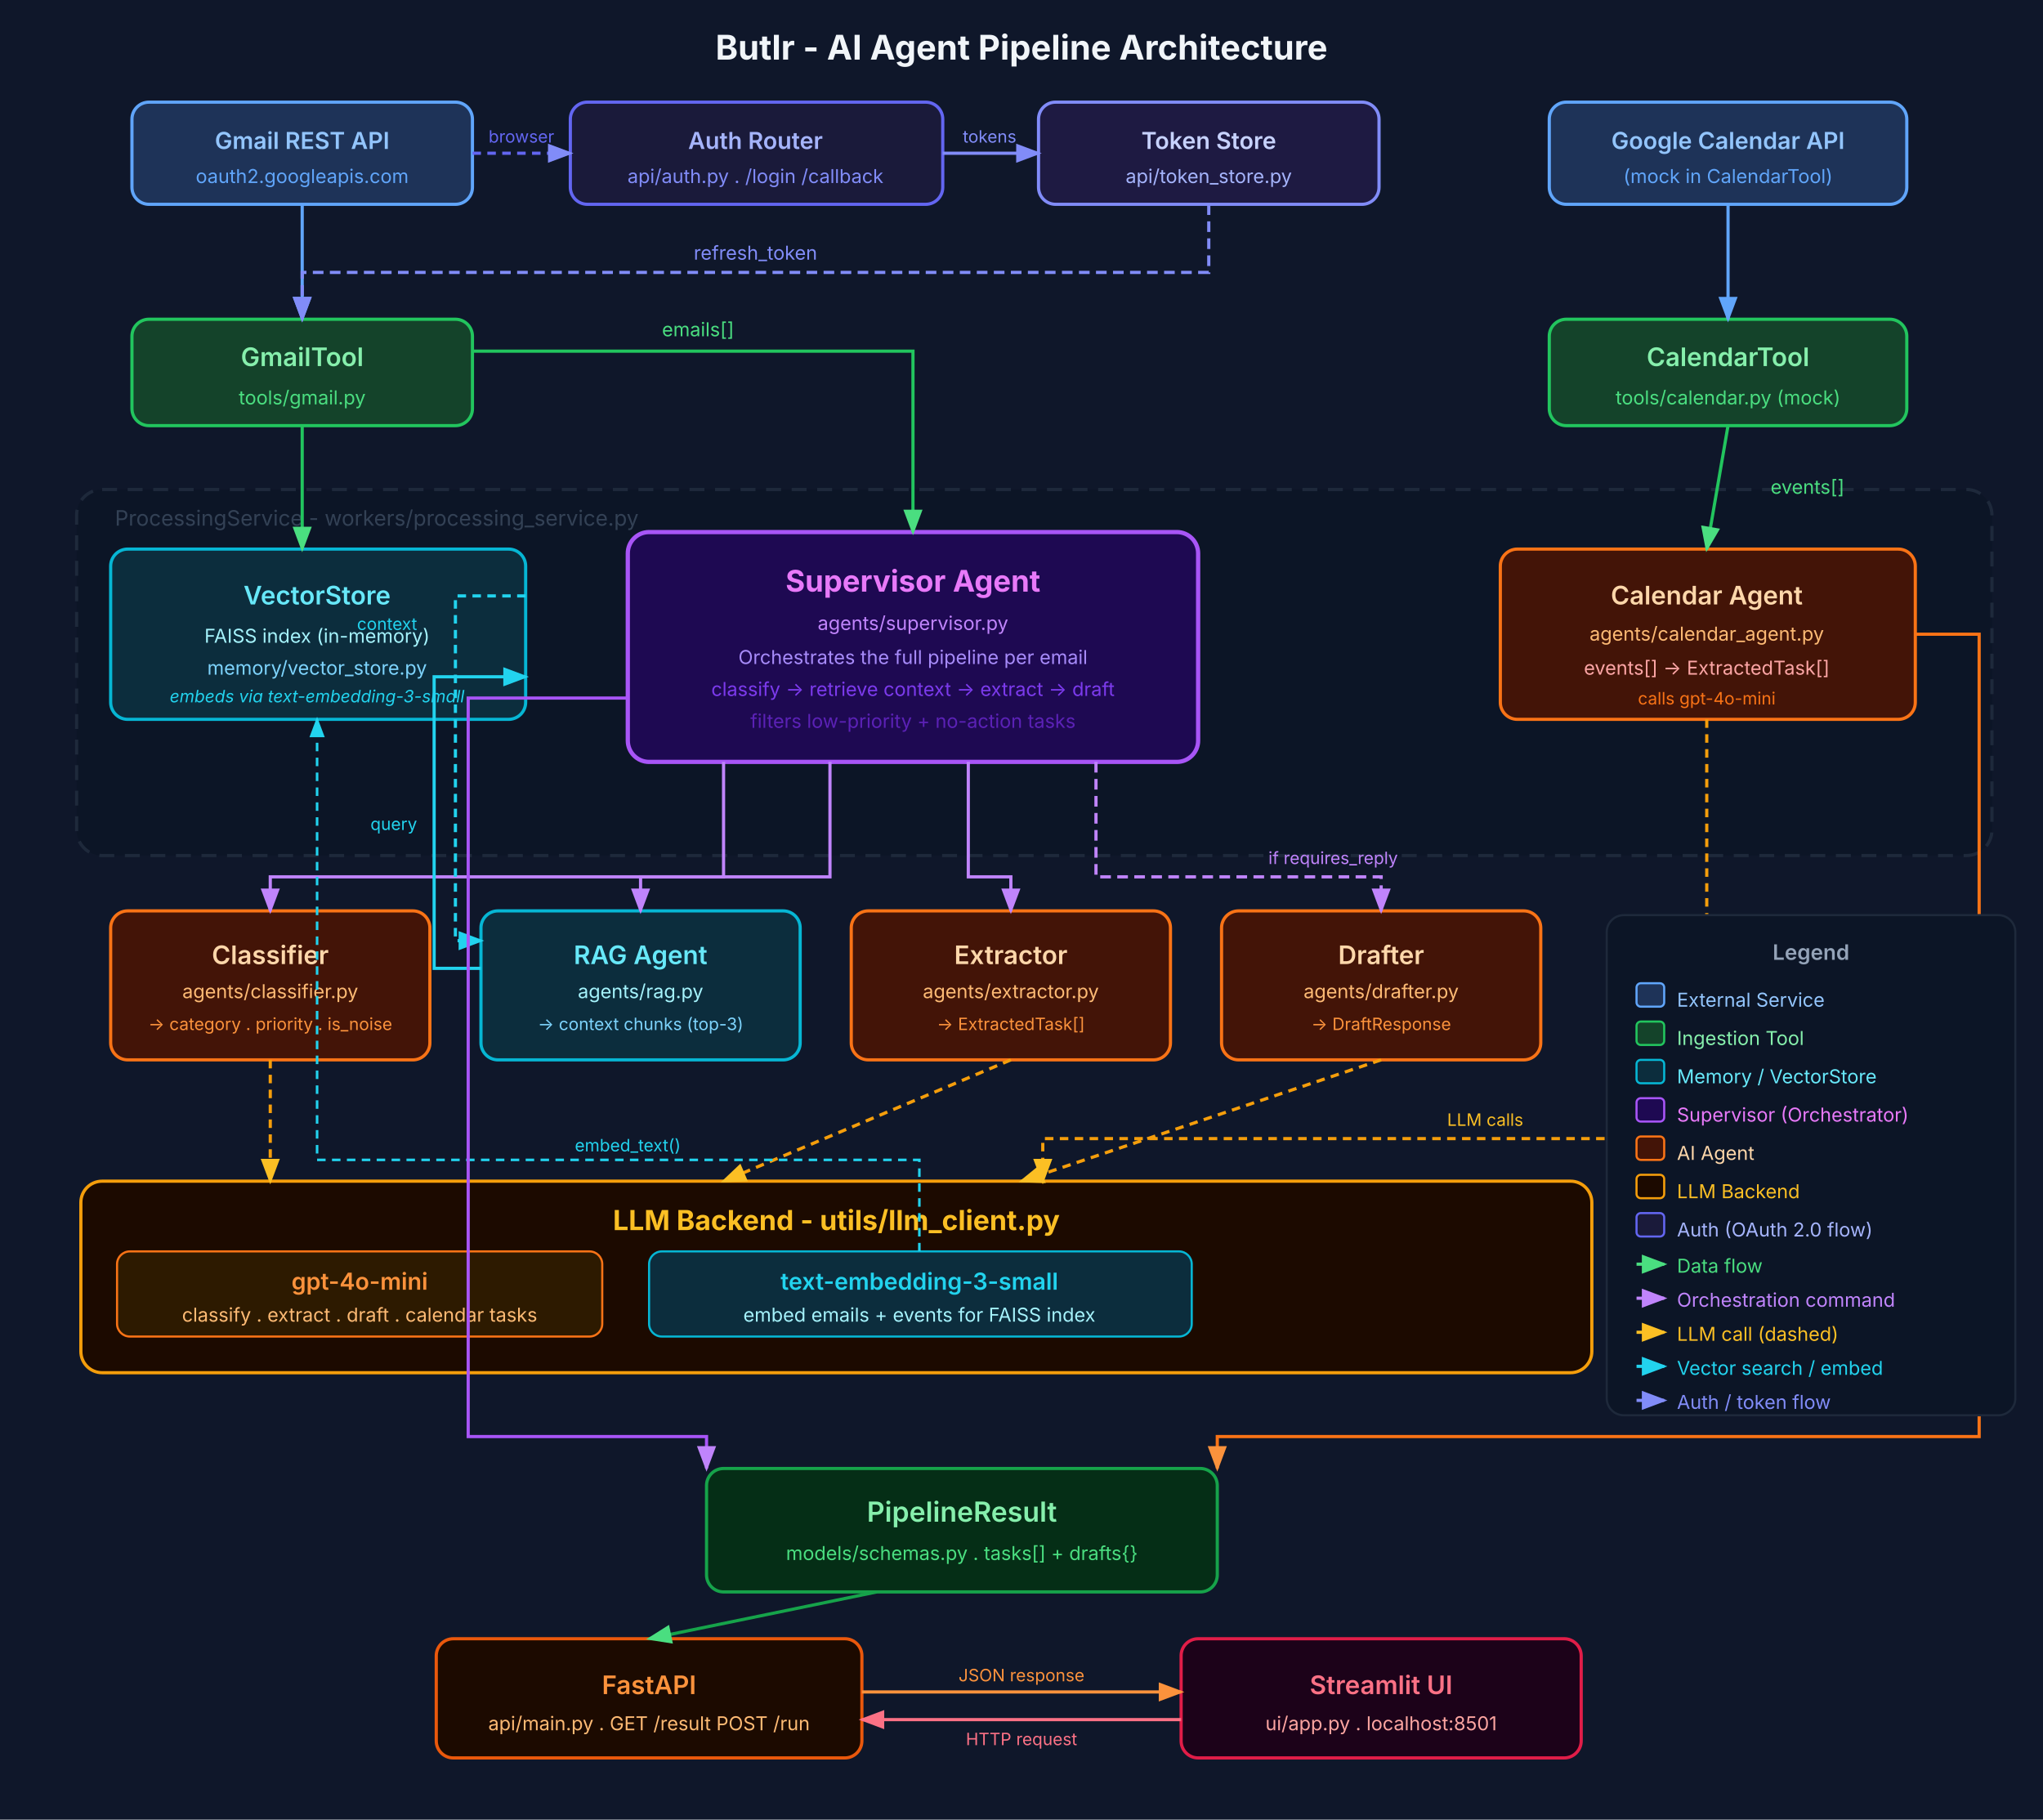
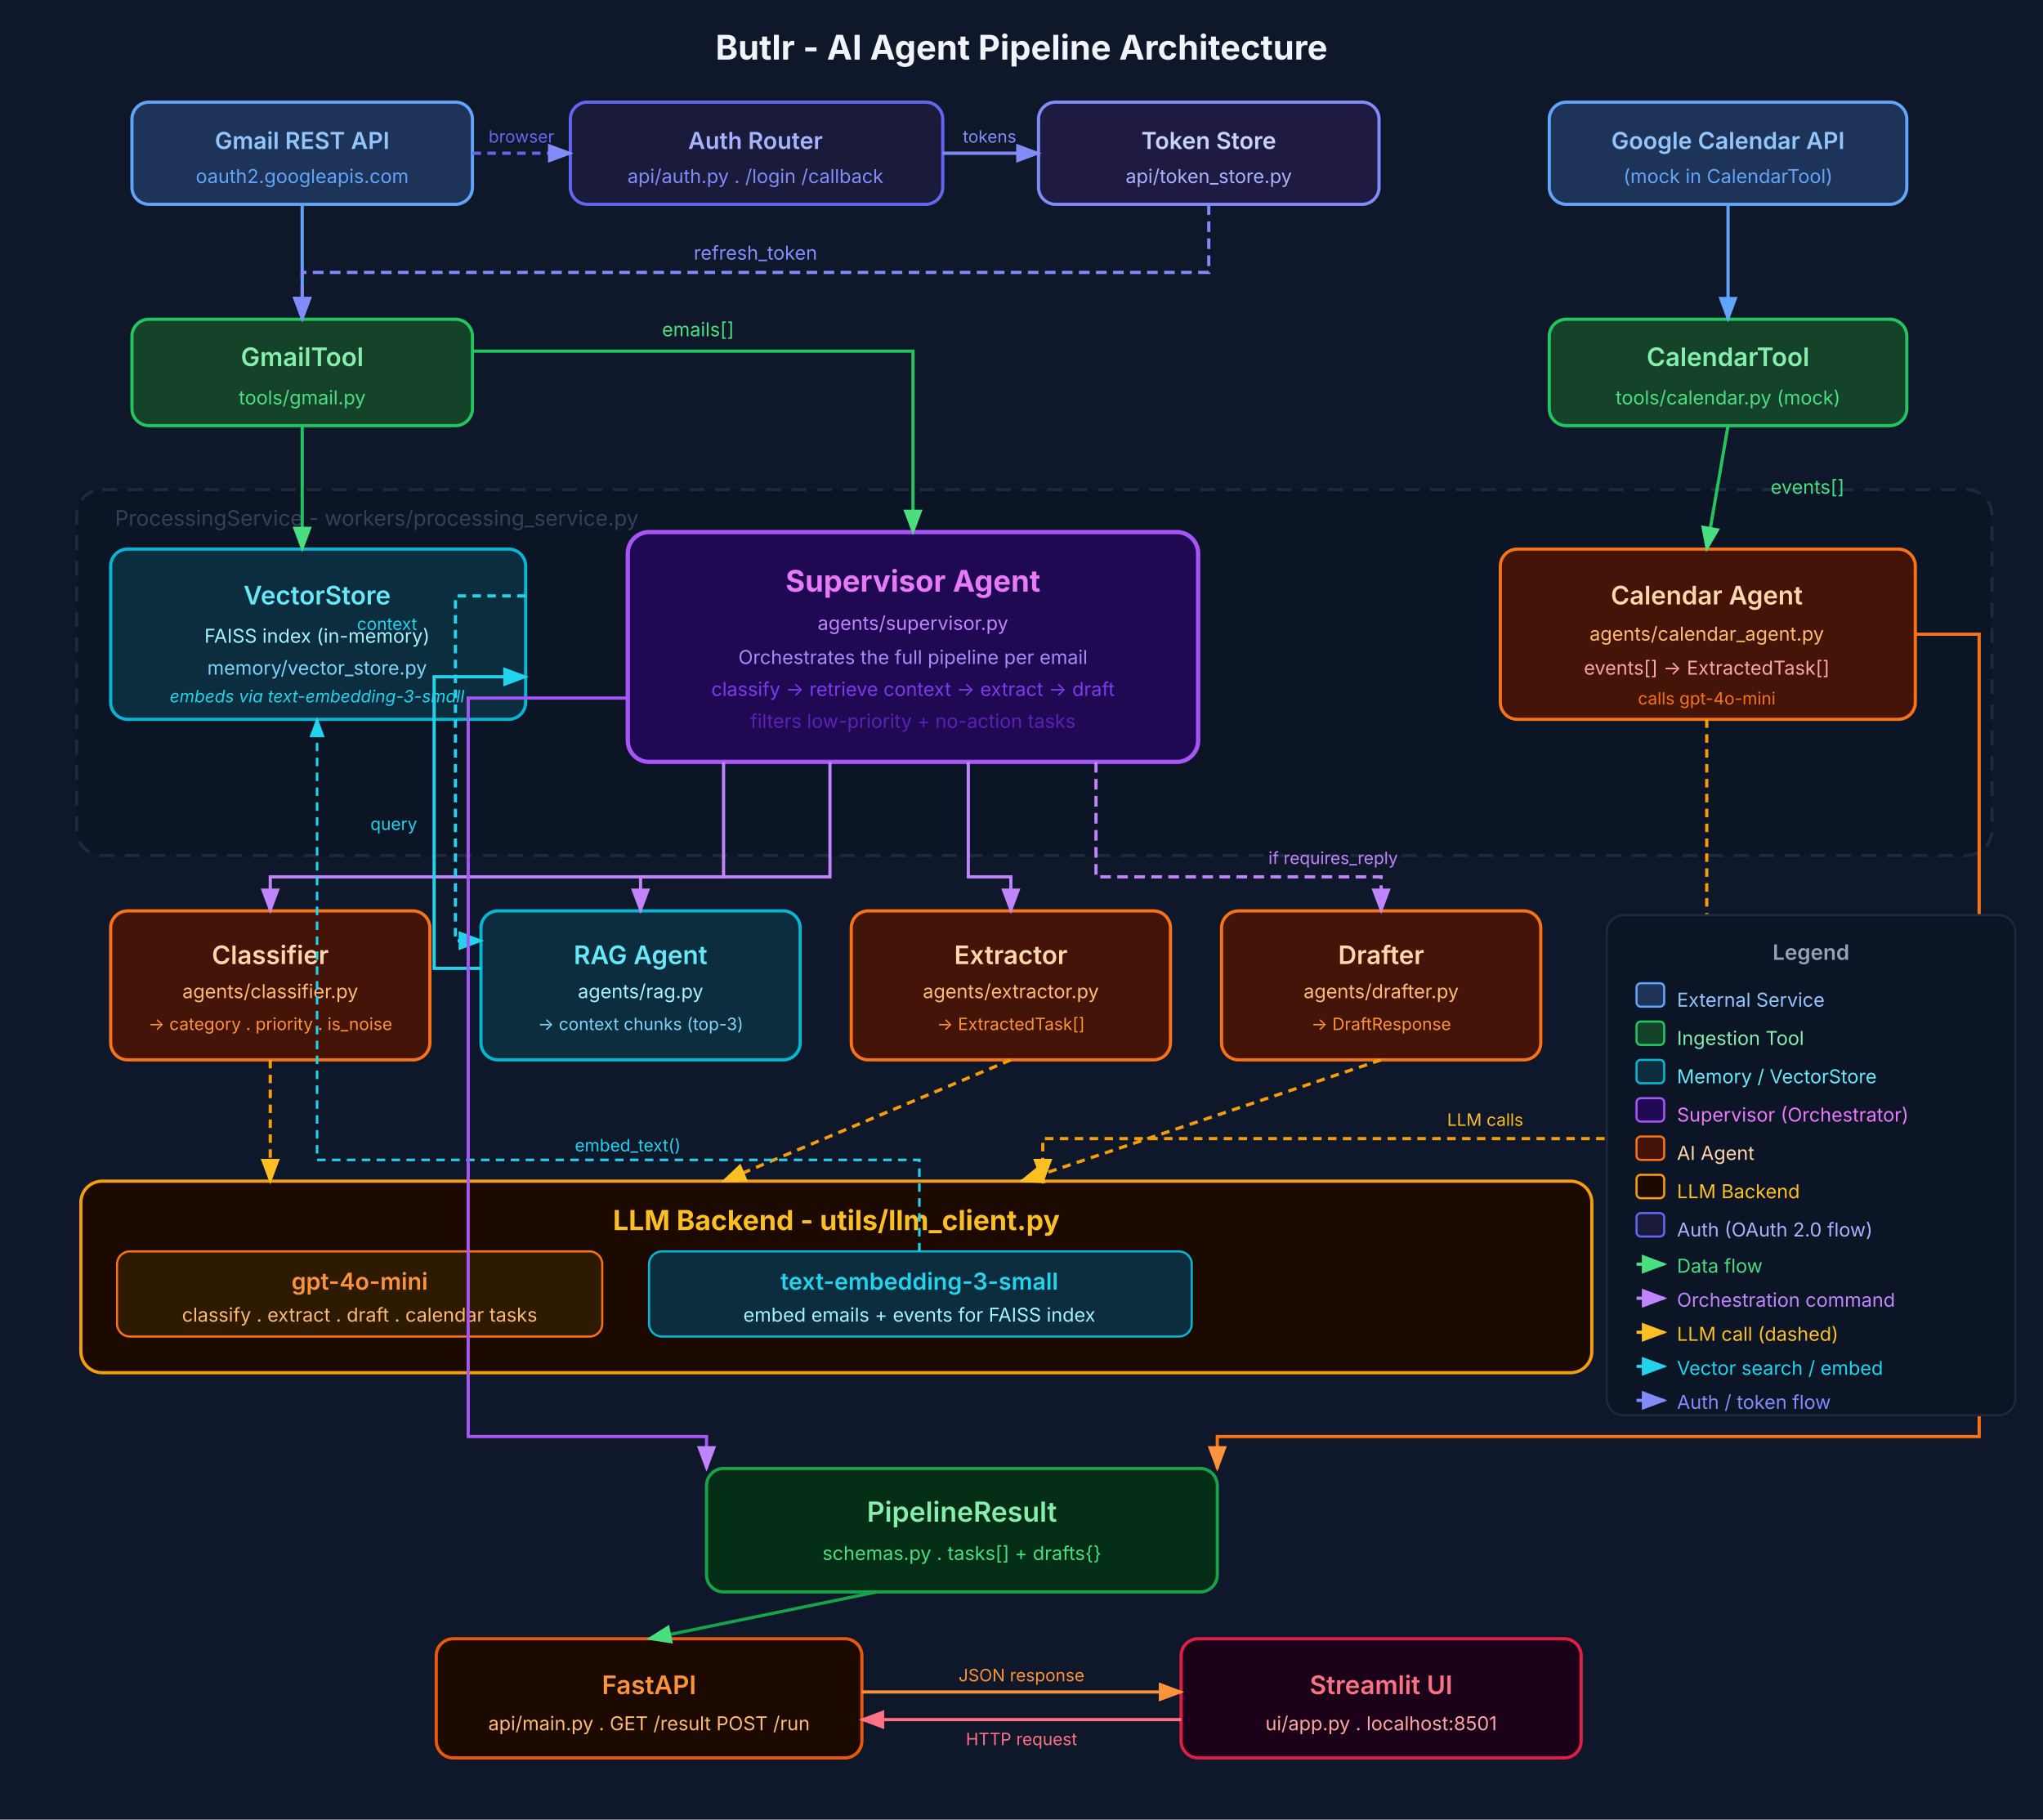
<svg xmlns="http://www.w3.org/2000/svg" width="960" height="855" viewBox="0 0 960 855" font-family="'Inter', system-ui, -apple-system, sans-serif">
  <defs>
    <marker id="a-blue" markerWidth="8" markerHeight="6" refX="7" refY="3" orient="auto">
      <polygon points="0 0,8 3,0 6" fill="#60a5fa" />
    </marker>
    <marker id="a-green" markerWidth="8" markerHeight="6" refX="7" refY="3" orient="auto">
      <polygon points="0 0,8 3,0 6" fill="#4ade80" />
    </marker>
    <marker id="a-purple" markerWidth="8" markerHeight="6" refX="7" refY="3" orient="auto">
      <polygon points="0 0,8 3,0 6" fill="#c084fc" />
    </marker>
    <marker id="a-amber" markerWidth="8" markerHeight="6" refX="7" refY="3" orient="auto">
      <polygon points="0 0,8 3,0 6" fill="#fbbf24" />
    </marker>
    <marker id="a-cyan" markerWidth="8" markerHeight="6" refX="7" refY="3" orient="auto">
      <polygon points="0 0,8 3,0 6" fill="#22d3ee" />
    </marker>
    <marker id="a-indigo" markerWidth="8" markerHeight="6" refX="7" refY="3" orient="auto">
      <polygon points="0 0,8 3,0 6" fill="#818cf8" />
    </marker>
    <marker id="a-orange" markerWidth="8" markerHeight="6" refX="7" refY="3" orient="auto">
      <polygon points="0 0,8 3,0 6" fill="#fb923c" />
    </marker>
    <marker id="a-rose" markerWidth="8" markerHeight="6" refX="7" refY="3" orient="auto">
      <polygon points="0 0,8 3,0 6" fill="#fb7185" />
    </marker>
  </defs>
  <rect width="960" height="855" fill="#0f172a" />
  <text x="480" y="28" text-anchor="middle" fill="#f1f5f9" font-size="16" font-weight="700">Butlr - AI Agent Pipeline Architecture</text>
  <rect x="62" y="48" width="160" height="48" rx="8" fill="#1e3358" stroke="#60a5fa" stroke-width="1.5" />
  <text x="142" y="70" text-anchor="middle" fill="#93c5fd" font-size="11" font-weight="600">Gmail REST API</text>
  <text x="142" y="86" text-anchor="middle" fill="#60a5fa" font-size="9">oauth2.googleapis.com</text>
  <rect x="268" y="48" width="175" height="48" rx="8" fill="#1a1a3a" stroke="#6366f1" stroke-width="1.5" />
  <text x="355" y="70" text-anchor="middle" fill="#a5b4fc" font-size="11" font-weight="600">Auth Router</text>
  <text x="355" y="86" text-anchor="middle" fill="#818cf8" font-size="9">api/auth.py  .  /login  /callback</text>
  <rect x="488" y="48" width="160" height="48" rx="8" fill="#1e1a42" stroke="#818cf8" stroke-width="1.5" />
  <text x="568" y="70" text-anchor="middle" fill="#c7d2fe" font-size="11" font-weight="600">Token Store</text>
  <text x="568" y="86" text-anchor="middle" fill="#a5b4fc" font-size="9">api/token_store.py</text>
  <rect x="728" y="48" width="168" height="48" rx="8" fill="#1e3358" stroke="#60a5fa" stroke-width="1.5" />
  <text x="812" y="70" text-anchor="middle" fill="#93c5fd" font-size="11" font-weight="600">Google Calendar API</text>
  <text x="812" y="86" text-anchor="middle" fill="#60a5fa" font-size="9">(mock in CalendarTool)</text>
  <line x1="222" y1="72" x2="268" y2="72" stroke="#6366f1" stroke-width="1.5" stroke-dasharray="4,3" marker-end="url(#a-indigo)" />
  <text x="245" y="67" text-anchor="middle" fill="#6366f1" font-size="8">browser</text>
  <line x1="443" y1="72" x2="488" y2="72" stroke="#818cf8" stroke-width="1.5" marker-end="url(#a-indigo)" />
  <text x="465" y="67" text-anchor="middle" fill="#818cf8" font-size="8">tokens</text>
  <rect x="62" y="150" width="160" height="50" rx="8" fill="#14432a" stroke="#22c55e" stroke-width="1.5" />
  <text x="142" y="172" text-anchor="middle" fill="#86efac" font-size="12" font-weight="600">GmailTool</text>
  <text x="142" y="190" text-anchor="middle" fill="#4ade80" font-size="9">tools/gmail.py</text>
  <rect x="728" y="150" width="168" height="50" rx="8" fill="#14432a" stroke="#22c55e" stroke-width="1.5" />
  <text x="812" y="172" text-anchor="middle" fill="#86efac" font-size="12" font-weight="600">CalendarTool</text>
  <text x="812" y="190" text-anchor="middle" fill="#4ade80" font-size="9">tools/calendar.py (mock)</text>
  <line x1="142" y1="96" x2="142" y2="150" stroke="#60a5fa" stroke-width="1.5" marker-end="url(#a-blue)" />
  <path d="M568,96 L568,128 L142,128 L142,150" fill="none" stroke="#818cf8" stroke-width="1.5" stroke-dasharray="5,3" marker-end="url(#a-indigo)" />
  <text x="355" y="122" text-anchor="middle" fill="#818cf8" font-size="9">refresh_token</text>
  <line x1="812" y1="96" x2="812" y2="150" stroke="#60a5fa" stroke-width="1.5" marker-end="url(#a-blue)" />
  <rect x="36" y="230" width="900" height="172" rx="12" fill="#0c1526" stroke="#1e293b" stroke-width="1.5" stroke-dasharray="7,5" />
  <text x="54" y="247" fill="#334155" font-size="10">ProcessingService - workers/processing_service.py</text>
  <rect x="52" y="258" width="195" height="80" rx="8" fill="#0c2d3d" stroke="#06b6d4" stroke-width="1.5" />
  <text x="149" y="284" text-anchor="middle" fill="#67e8f9" font-size="12" font-weight="600">VectorStore</text>
  <text x="149" y="302" text-anchor="middle" fill="#a5f3fc" font-size="9">FAISS index (in-memory)</text>
  <text x="149" y="317" text-anchor="middle" fill="#7dd3fc" font-size="9">memory/vector_store.py</text>
  <text x="149" y="330" text-anchor="middle" fill="#22d3ee" font-size="8" font-style="italic">embeds via text-embedding-3-small</text>
  <rect x="295" y="250" width="268" height="108" rx="10" fill="#1e0952" stroke="#a855f7" stroke-width="2" />
  <text x="429" y="278" text-anchor="middle" fill="#e879f9" font-size="14" font-weight="700">Supervisor Agent</text>
  <text x="429" y="296" text-anchor="middle" fill="#c084fc" font-size="9">agents/supervisor.py</text>
  <text x="429" y="312" text-anchor="middle" fill="#a78bfa" font-size="9">Orchestrates the full pipeline per email</text>
  <text x="429" y="327" text-anchor="middle" fill="#7c3aed" font-size="9">classify  -&gt;  retrieve context  -&gt;  extract  -&gt;  draft</text>
  <text x="429" y="342" text-anchor="middle" fill="#5b21b6" font-size="9">filters low-priority + no-action tasks</text>
  <rect x="705" y="258" width="195" height="80" rx="8" fill="#431407" stroke="#f97316" stroke-width="1.5" />
  <text x="802" y="284" text-anchor="middle" fill="#fed7aa" font-size="12" font-weight="600">Calendar Agent</text>
  <text x="802" y="301" text-anchor="middle" fill="#fdba74" font-size="9">agents/calendar_agent.py</text>
  <text x="802" y="317" text-anchor="middle" fill="#fca5a5" font-size="9">events[] -&gt; ExtractedTask[]</text>
  <text x="802" y="331" text-anchor="middle" fill="#f97316" font-size="8">calls gpt-4o-mini</text>
  <line x1="142" y1="200" x2="142" y2="258" stroke="#22c55e" stroke-width="1.5" marker-end="url(#a-green)" />
  <path d="M222,165 L429,165 L429,250" fill="none" stroke="#22c55e" stroke-width="1.5" marker-end="url(#a-green)" />
  <text x="328" y="158" text-anchor="middle" fill="#4ade80" font-size="9">emails[]</text>
  <line x1="812" y1="200" x2="802" y2="258" stroke="#22c55e" stroke-width="1.5" marker-end="url(#a-green)" />
  <text x="832" y="232" fill="#4ade80" font-size="9">events[]</text>
  <rect x="52" y="428" width="150" height="70" rx="8" fill="#431407" stroke="#f97316" stroke-width="1.5" />
  <text x="127" y="453" text-anchor="middle" fill="#fed7aa" font-size="12" font-weight="600">Classifier</text>
  <text x="127" y="469" text-anchor="middle" fill="#fdba74" font-size="9">agents/classifier.py</text>
  <text x="127" y="484" text-anchor="middle" fill="#fb923c" font-size="8">-&gt; category . priority . is_noise</text>
  <rect x="226" y="428" width="150" height="70" rx="8" fill="#0c2d3d" stroke="#06b6d4" stroke-width="1.5" />
  <text x="301" y="453" text-anchor="middle" fill="#67e8f9" font-size="12" font-weight="600">RAG Agent</text>
  <text x="301" y="469" text-anchor="middle" fill="#a5f3fc" font-size="9">agents/rag.py</text>
  <text x="301" y="484" text-anchor="middle" fill="#7dd3fc" font-size="8">-&gt; context chunks (top-3)</text>
  <rect x="400" y="428" width="150" height="70" rx="8" fill="#431407" stroke="#f97316" stroke-width="1.5" />
  <text x="475" y="453" text-anchor="middle" fill="#fed7aa" font-size="12" font-weight="600">Extractor</text>
  <text x="475" y="469" text-anchor="middle" fill="#fdba74" font-size="9">agents/extractor.py</text>
  <text x="475" y="484" text-anchor="middle" fill="#fb923c" font-size="8">-&gt; ExtractedTask[]</text>
  <rect x="574" y="428" width="150" height="70" rx="8" fill="#431407" stroke="#f97316" stroke-width="1.5" />
  <text x="649" y="453" text-anchor="middle" fill="#fed7aa" font-size="12" font-weight="600">Drafter</text>
  <text x="649" y="469" text-anchor="middle" fill="#fdba74" font-size="9">agents/drafter.py</text>
  <text x="649" y="484" text-anchor="middle" fill="#fb923c" font-size="8">-&gt; DraftResponse</text>
  <path d="M340,358 L340,412 L127,412 L127,428" fill="none" stroke="#c084fc" stroke-width="1.5" marker-end="url(#a-purple)" />
  <path d="M390,358 L390,412 L301,412 L301,428" fill="none" stroke="#c084fc" stroke-width="1.5" marker-end="url(#a-purple)" />
  <path d="M455,358 L455,412 L475,412 L475,428" fill="none" stroke="#c084fc" stroke-width="1.5" marker-end="url(#a-purple)" />
  <path d="M515,358 L515,412 L649,412 L649,428" fill="none" stroke="#c084fc" stroke-width="1.5" stroke-dasharray="5,3" marker-end="url(#a-purple)" />
  <text x="596" y="406" fill="#c084fc" font-size="8">if requires_reply</text>
  <path d="M226,455 L204,455 L204,318 L247,318" fill="none" stroke="#22d3ee" stroke-width="1.5" marker-end="url(#a-cyan)" />
  <path d="M247,280 L214,280 L214,442 L226,442" fill="none" stroke="#22d3ee" stroke-width="1.5" stroke-dasharray="4,3" marker-end="url(#a-cyan)" />
  <text x="196" y="390" text-anchor="end" fill="#22d3ee" font-size="8">query</text>
  <text x="196" y="296" text-anchor="end" fill="#22d3ee" font-size="8">context</text>
  <rect x="38" y="555" width="710" height="90" rx="10" fill="#1c0a00" stroke="#f59e0b" stroke-width="1.5" />
  <text x="393" y="578" text-anchor="middle" fill="#fbbf24" font-size="13" font-weight="700">LLM Backend - utils/llm_client.py</text>
  <rect x="55" y="588" width="228" height="40" rx="6" fill="#2d1a00" stroke="#f97316" stroke-width="1" />
  <text x="169" y="606" text-anchor="middle" fill="#fb923c" font-size="11" font-weight="600">gpt-4o-mini</text>
  <text x="169" y="621" text-anchor="middle" fill="#fdba74" font-size="9">classify . extract . draft . calendar tasks</text>
  <rect x="305" y="588" width="255" height="40" rx="6" fill="#0c2d3d" stroke="#06b6d4" stroke-width="1" />
  <text x="432" y="606" text-anchor="middle" fill="#22d3ee" font-size="11" font-weight="600">text-embedding-3-small</text>
  <text x="432" y="621" text-anchor="middle" fill="#a5f3fc" font-size="9">embed emails + events for FAISS index</text>
  <line x1="127" y1="498" x2="127" y2="555" stroke="#f59e0b" stroke-width="1.5" stroke-dasharray="4,3" marker-end="url(#a-amber)" />
  <line x1="475" y1="498" x2="340" y2="555" stroke="#f59e0b" stroke-width="1.5" stroke-dasharray="4,3" marker-end="url(#a-amber)" />
  <line x1="649" y1="498" x2="480" y2="555" stroke="#f59e0b" stroke-width="1.5" stroke-dasharray="4,3" marker-end="url(#a-amber)" />
  <path d="M802,338 L802,535 L490,535 L490,555" fill="none" stroke="#f59e0b" stroke-width="1.5" stroke-dasharray="4,3" marker-end="url(#a-amber)" />
  <text x="680" y="529" fill="#fbbf24" font-size="8">LLM calls</text>
  <path d="M432,588 L432,545 L149,545 L149,338" fill="none" stroke="#22d3ee" stroke-width="1.2" stroke-dasharray="4,3" marker-end="url(#a-cyan)" />
  <text x="295" y="541" text-anchor="middle" fill="#22d3ee" font-size="8">embed_text()</text>
  <rect x="332" y="690" width="240" height="58" rx="8" fill="#052e16" stroke="#16a34a" stroke-width="1.5" />
  <text x="452" y="715" text-anchor="middle" fill="#86efac" font-size="13" font-weight="600">PipelineResult</text>
-   <text x="452" y="733" text-anchor="middle" fill="#4ade80" font-size="9">models/schemas.py  .  tasks[] + drafts{}</text>
+   <text x="452" y="733" text-anchor="middle" fill="#4ade80" font-size="9">schemas.py  .  tasks[] + drafts{}</text>
  <path d="M295,328 L220,328 L220,675 L332,675 L332,690" fill="none" stroke="#a855f7" stroke-width="1.5" marker-end="url(#a-purple)" />
  <path d="M900,298 L930,298 L930,675 L572,675 L572,690" fill="none" stroke="#f97316" stroke-width="1.5" marker-end="url(#a-orange)" />
  <rect x="205" y="770" width="200" height="56" rx="8" fill="#1c0a00" stroke="#ea580c" stroke-width="1.5" />
  <text x="305" y="796" text-anchor="middle" fill="#fb923c" font-size="12" font-weight="600">FastAPI</text>
  <text x="305" y="813" text-anchor="middle" fill="#fdba74" font-size="9">api/main.py  .  GET /result  POST /run</text>
  <rect x="555" y="770" width="188" height="56" rx="8" fill="#1c0219" stroke="#e11d48" stroke-width="1.5" />
  <text x="649" y="796" text-anchor="middle" fill="#fb7185" font-size="12" font-weight="600">Streamlit UI</text>
  <text x="649" y="813" text-anchor="middle" fill="#fca5a1" font-size="9">ui/app.py  .  localhost:8501</text>
  <path d="M412,748 L305,770" fill="none" stroke="#16a34a" stroke-width="1.5" marker-end="url(#a-green)" />
  <line x1="405" y1="795" x2="555" y2="795" stroke="#fb923c" stroke-width="1.5" marker-end="url(#a-orange)" />
  <line x1="555" y1="808" x2="405" y2="808" stroke="#fb7185" stroke-width="1.5" marker-end="url(#a-rose)" />
  <text x="480" y="790" text-anchor="middle" fill="#fb923c" font-size="8">JSON response</text>
  <text x="480" y="820" text-anchor="middle" fill="#fb7185" font-size="8">HTTP request</text>
  <rect x="755" y="430" width="192" height="235" rx="8" fill="#0c1526" stroke="#1e293b" stroke-width="1" />
  <text x="851" y="451" text-anchor="middle" fill="#94a3b8" font-size="10" font-weight="600">Legend</text>
  <rect x="769" y="462" width="13" height="11" rx="2" fill="#1e3358" stroke="#60a5fa" stroke-width="1" />
  <text x="788" y="473" fill="#93c5fd" font-size="9">External Service</text>
  <rect x="769" y="480" width="13" height="11" rx="2" fill="#14432a" stroke="#22c55e" stroke-width="1" />
  <text x="788" y="491" fill="#86efac" font-size="9">Ingestion Tool</text>
  <rect x="769" y="498" width="13" height="11" rx="2" fill="#0c2d3d" stroke="#06b6d4" stroke-width="1" />
  <text x="788" y="509" fill="#67e8f9" font-size="9">Memory / VectorStore</text>
  <rect x="769" y="516" width="13" height="11" rx="2" fill="#1e0952" stroke="#a855f7" stroke-width="1" />
  <text x="788" y="527" fill="#e879f9" font-size="9">Supervisor (Orchestrator)</text>
  <rect x="769" y="534" width="13" height="11" rx="2" fill="#431407" stroke="#f97316" stroke-width="1" />
  <text x="788" y="545" fill="#fed7aa" font-size="9">AI Agent</text>
  <rect x="769" y="552" width="13" height="11" rx="2" fill="#1c0a00" stroke="#f59e0b" stroke-width="1" />
  <text x="788" y="563" fill="#fbbf24" font-size="9">LLM Backend</text>
  <rect x="769" y="570" width="13" height="11" rx="2" fill="#1a1a3a" stroke="#6366f1" stroke-width="1" />
  <text x="788" y="581" fill="#a5b4fc" font-size="9">Auth (OAuth 2.0 flow)</text>
  <line x1="769" y1="594" x2="782" y2="594" stroke="#4ade80" stroke-width="1.5" marker-end="url(#a-green)" />
  <text x="788" y="598" fill="#4ade80" font-size="9">Data flow</text>
  <line x1="769" y1="610" x2="782" y2="610" stroke="#c084fc" stroke-width="1.5" marker-end="url(#a-purple)" />
  <text x="788" y="614" fill="#c084fc" font-size="9">Orchestration command</text>
  <line x1="769" y1="626" x2="782" y2="626" stroke="#fbbf24" stroke-width="1.5" stroke-dasharray="4,2" marker-end="url(#a-amber)" />
  <text x="788" y="630" fill="#fbbf24" font-size="9">LLM call (dashed)</text>
  <line x1="769" y1="642" x2="782" y2="642" stroke="#22d3ee" stroke-width="1.5" marker-end="url(#a-cyan)" />
  <text x="788" y="646" fill="#22d3ee" font-size="9">Vector search / embed</text>
  <line x1="769" y1="658" x2="782" y2="658" stroke="#818cf8" stroke-width="1.5" stroke-dasharray="4,2" marker-end="url(#a-indigo)" />
  <text x="788" y="662" fill="#818cf8" font-size="9">Auth / token flow</text>
</svg>
